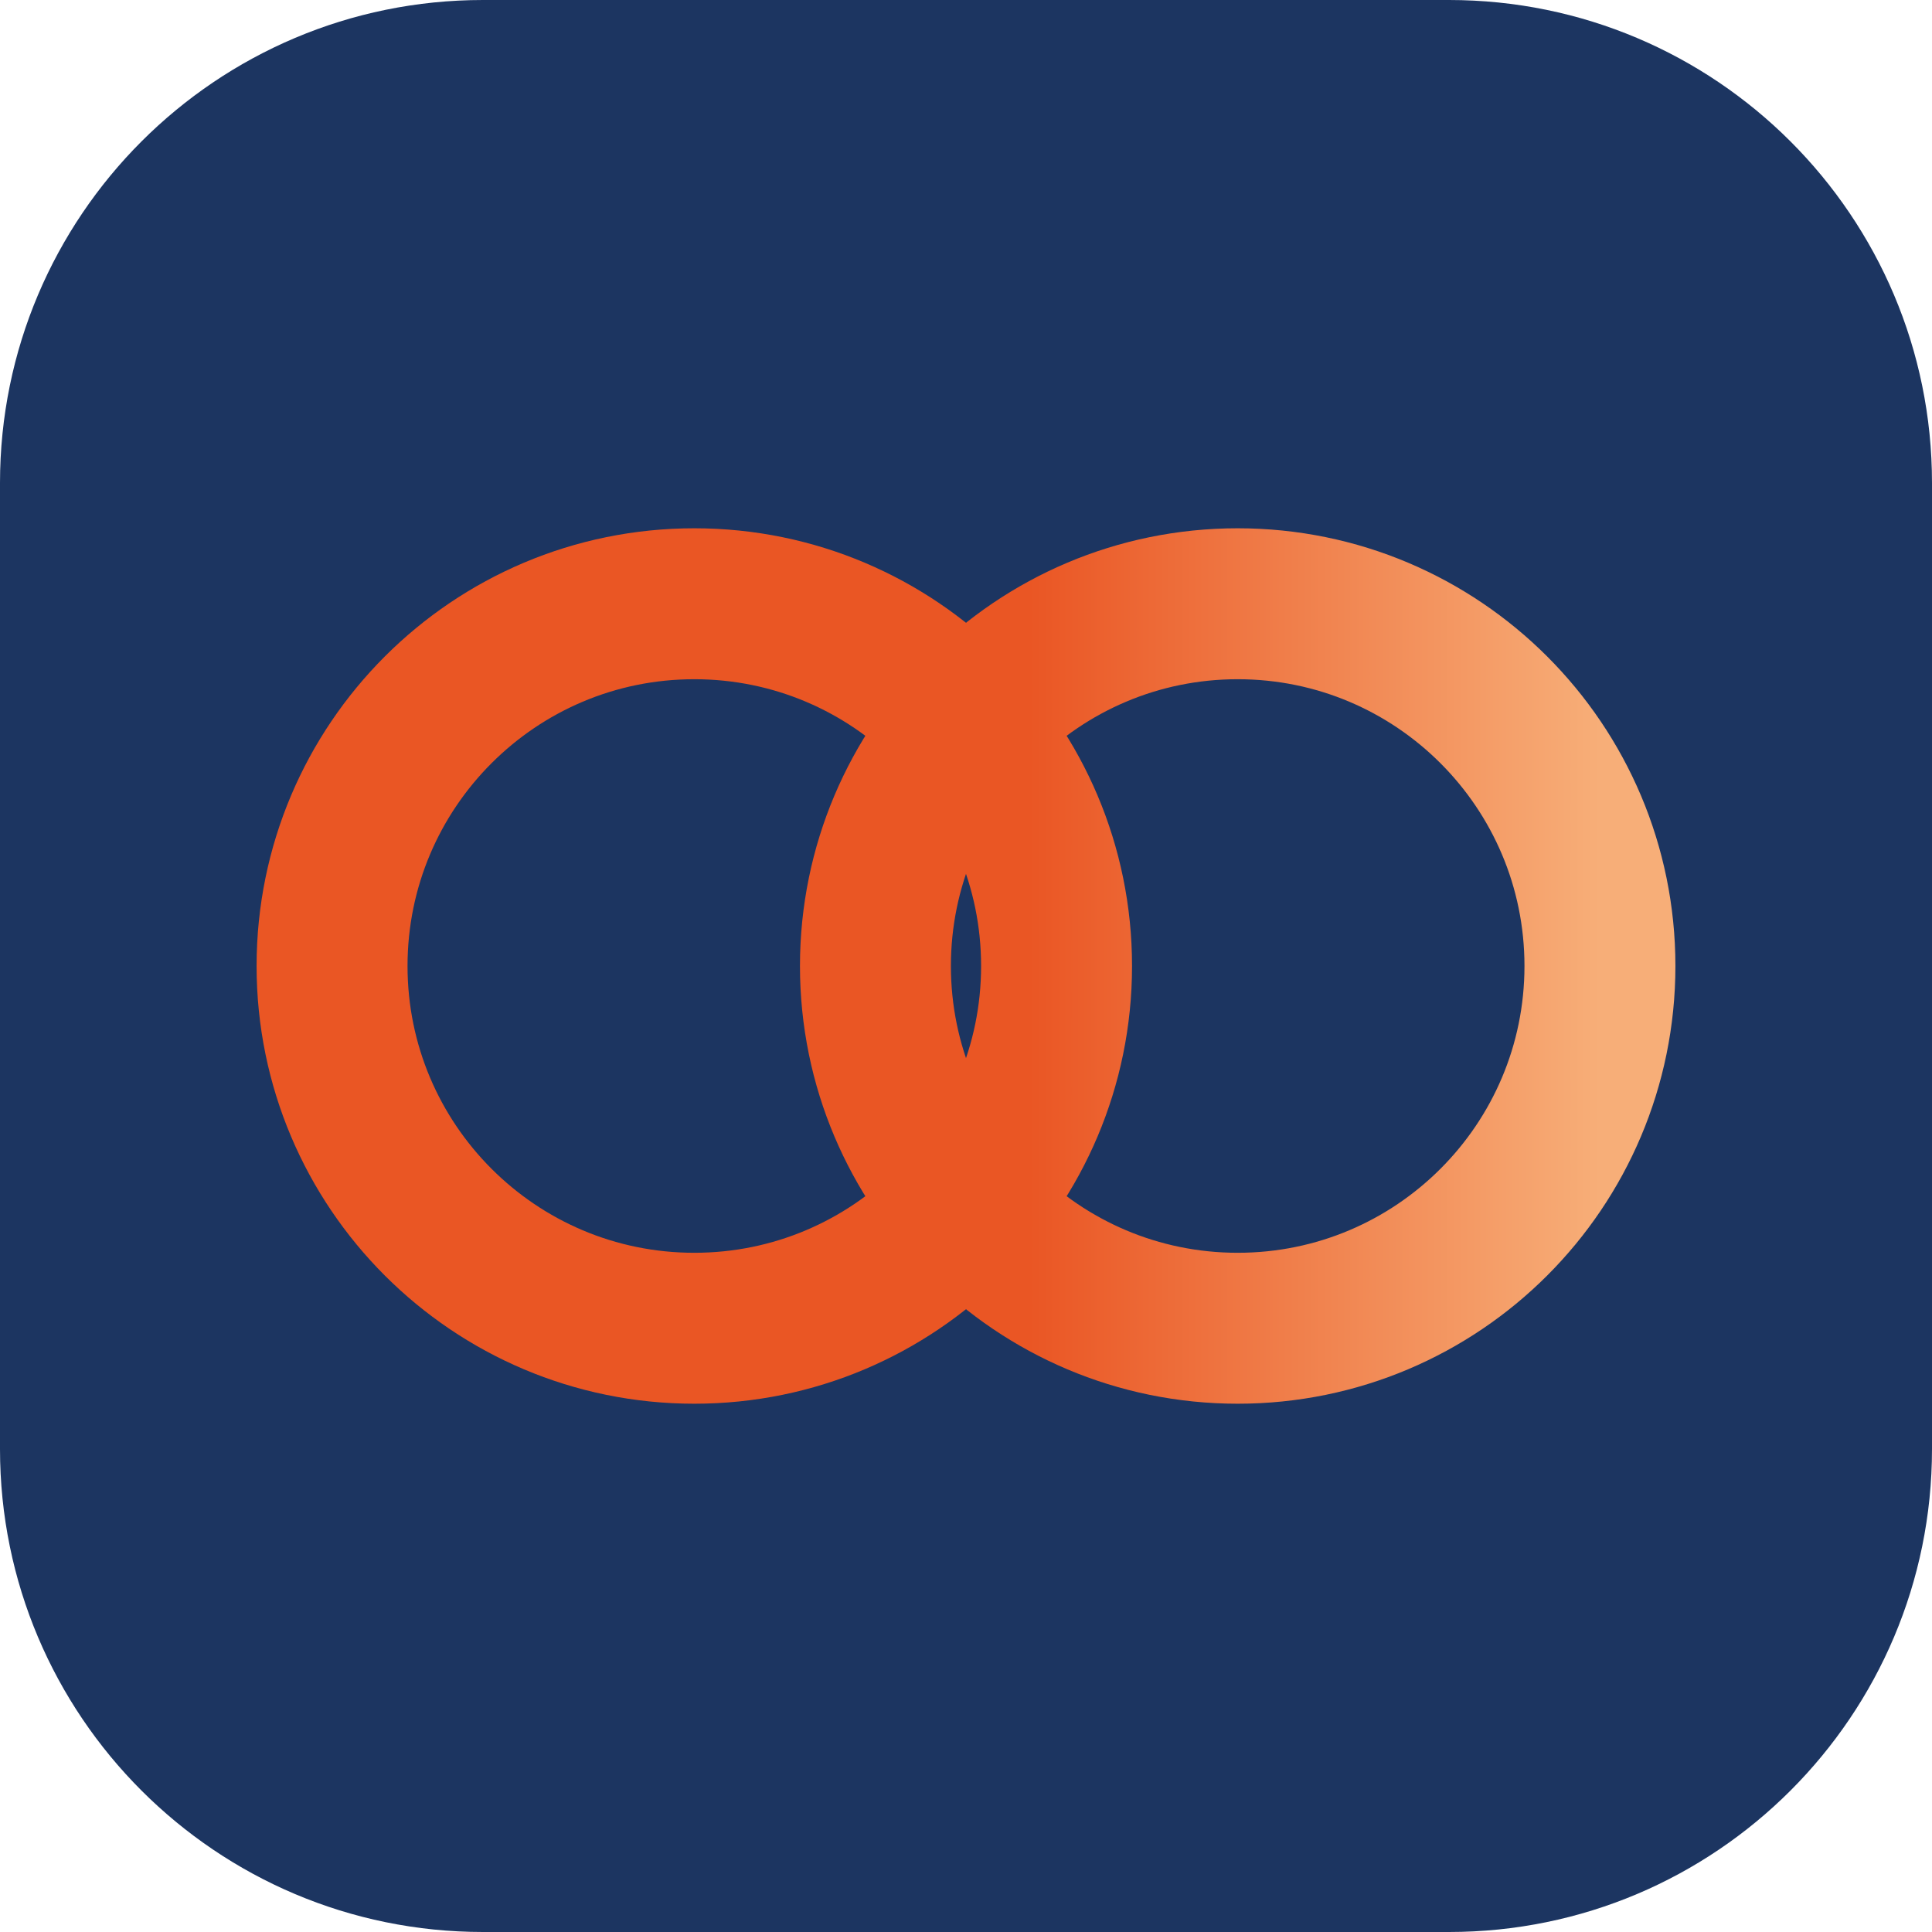
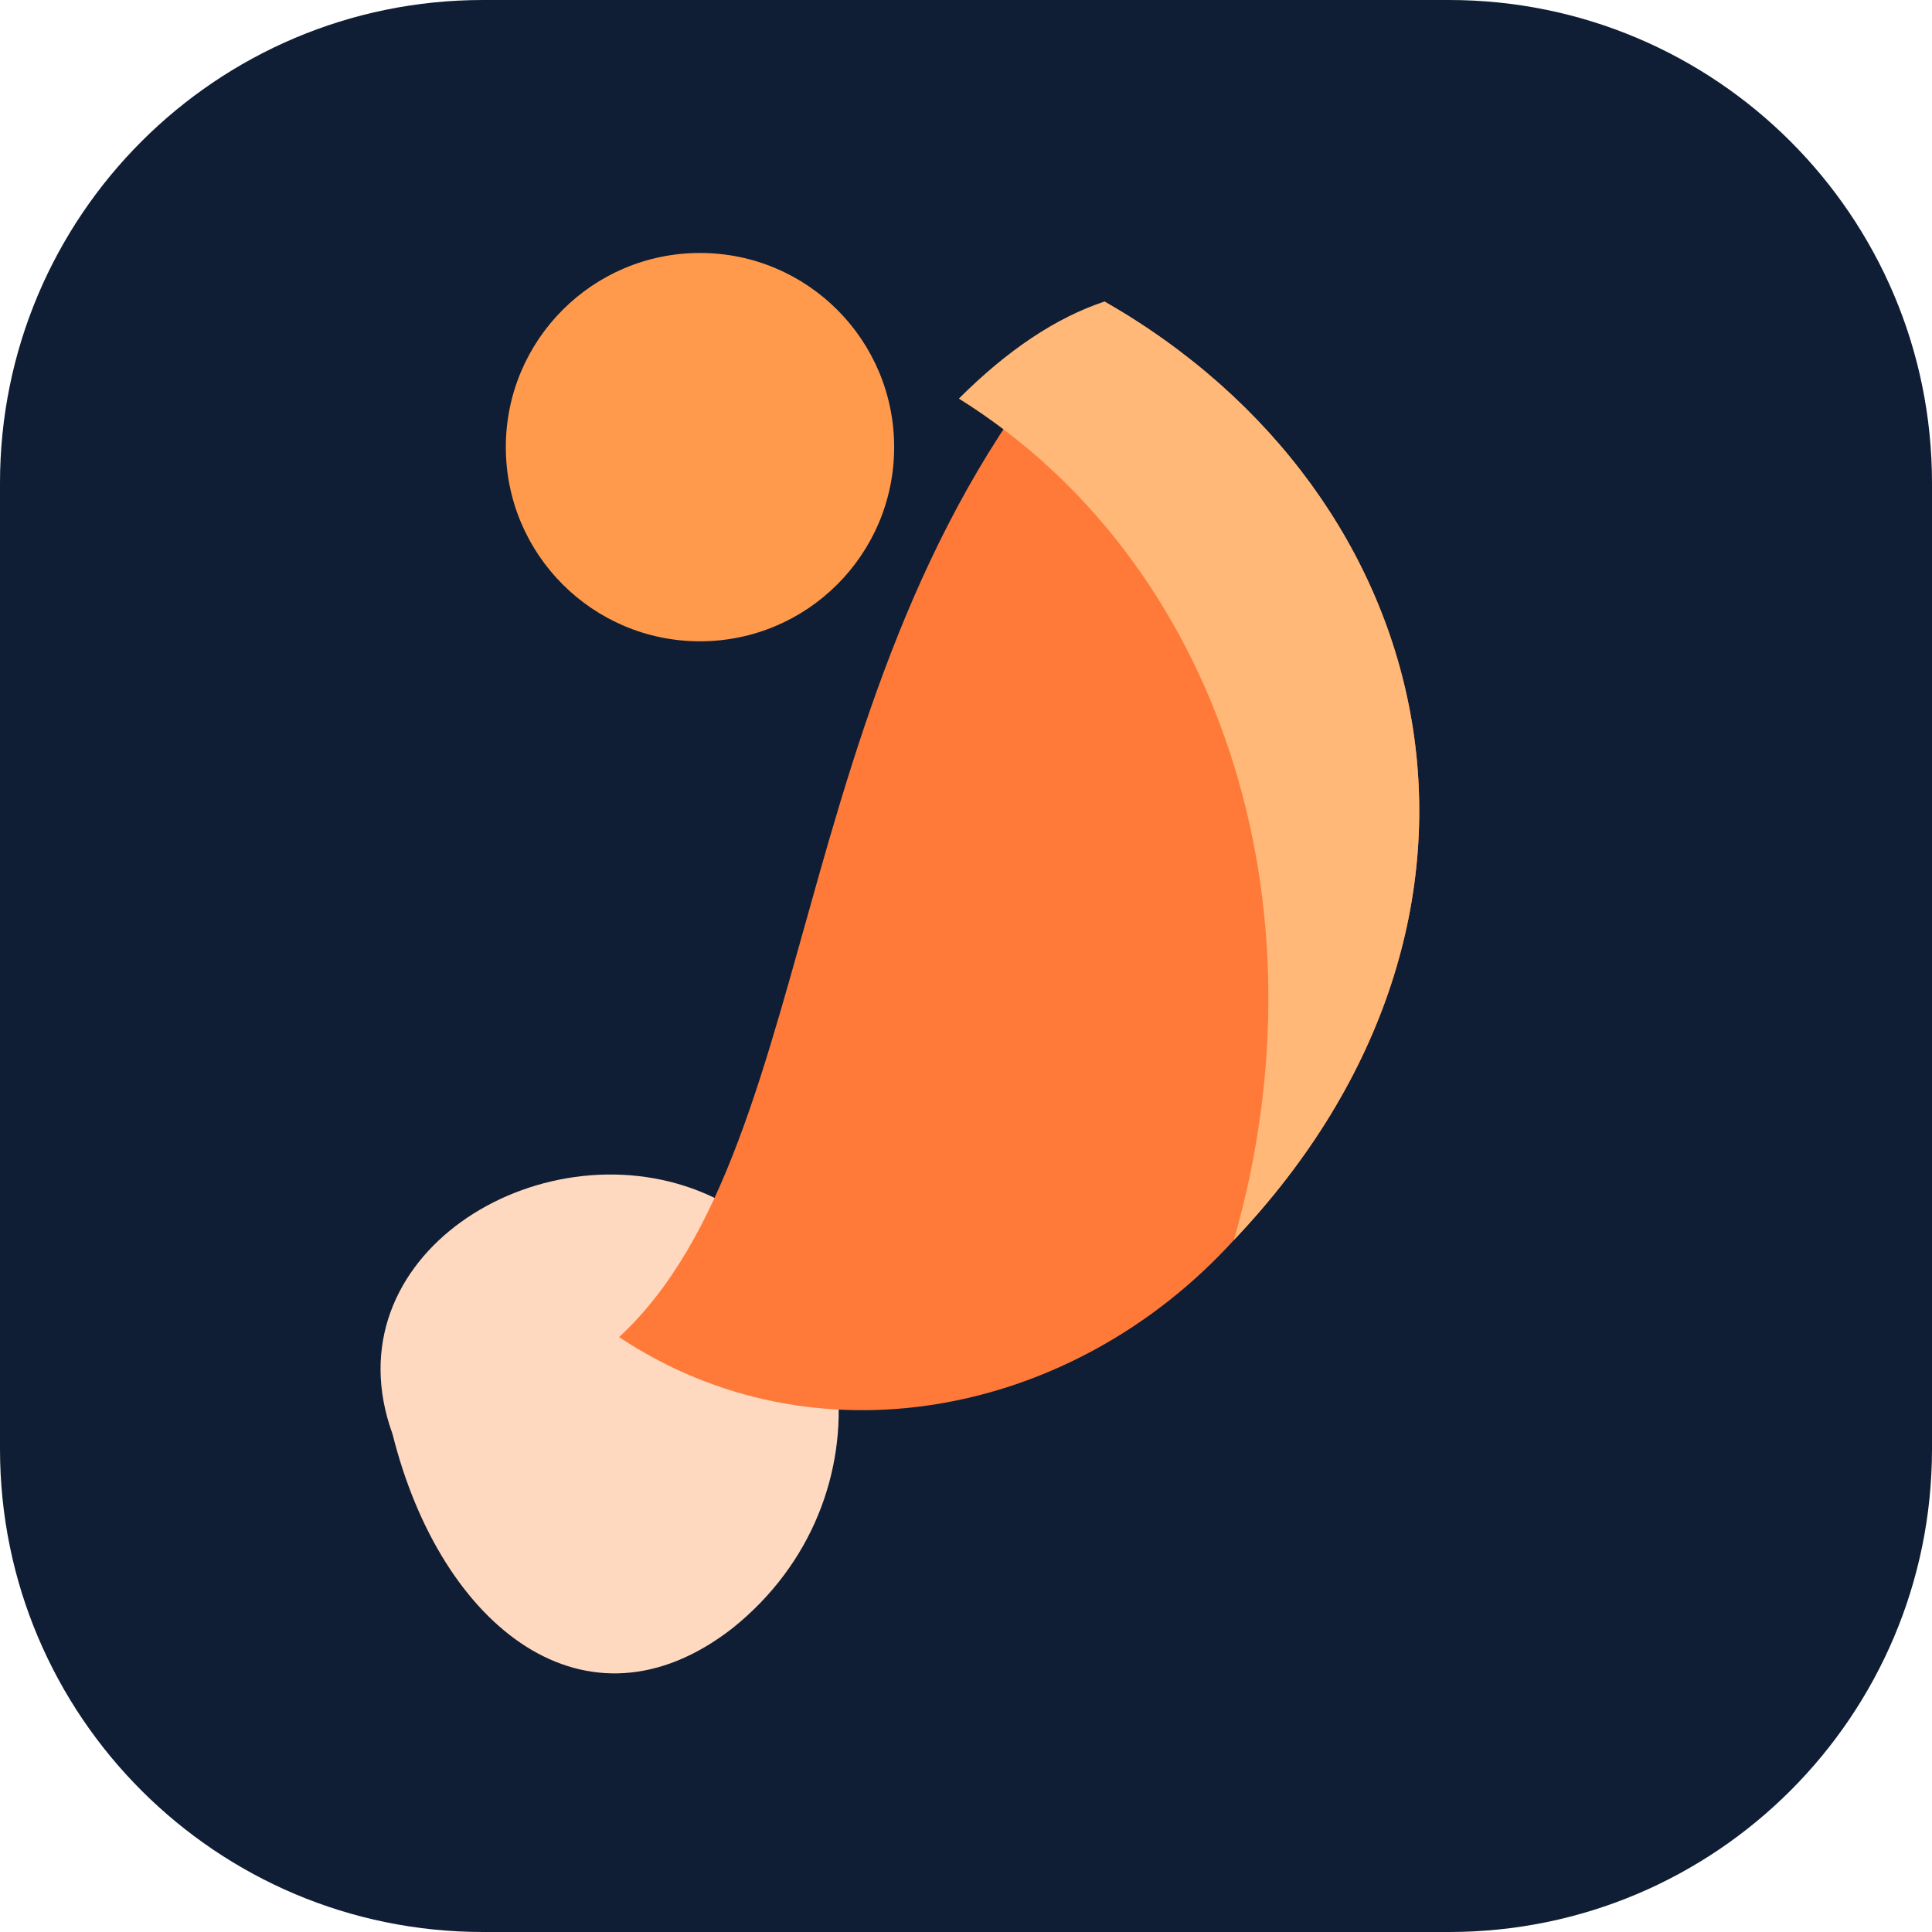
<svg xmlns="http://www.w3.org/2000/svg" viewBox="0 0 64 64" width="64" height="64">
-   <defs>
-     <linearGradient id="g" x1="11" y1="32" x2="53" y2="32" gradientUnits="userSpaceOnUse">
-       <stop offset="0%" stop-color="#ea5624" />
-       <stop offset="55%" stop-color="#ea5624" />
-       <stop offset="100%" stop-color="#f7ae78" />
-     </linearGradient>
-   </defs>
-   <rect width="64" height="64" rx="16" fill="#1c3561" />
-   <circle cx="23" cy="32" r="12" fill="none" stroke="url(#g)" stroke-width="5" />
-   <circle cx="41" cy="32" r="12" fill="none" stroke="url(#g)" stroke-width="5" />
+   <rect width="64" height="64" rx="16" fill="#0f1e34" />
+   <g transform="translate(5.5,5.7) scale(0.536)">
+     <path d="M14,78 C10,67 23,59 33,63 C43,67 45,82 35,90 C26,97 17,90 14,78 Z" fill="#ffd9bf" />
+     <path d="M58,8 C79,20 85,46 66,66 C56,77 40,80 28,72 C41,60 38,29 58,8 Z" fill="#ff7a39" />
+     <path d="M58,8 C79,20 85,46 66,66 C72,45 65,24 49,14 C52,11 55,9 58,8 Z" fill="#ffb877" />
+     <circle cx="33" cy="17" r="12" fill="#ff9a4d" />
+   </g>
</svg>
